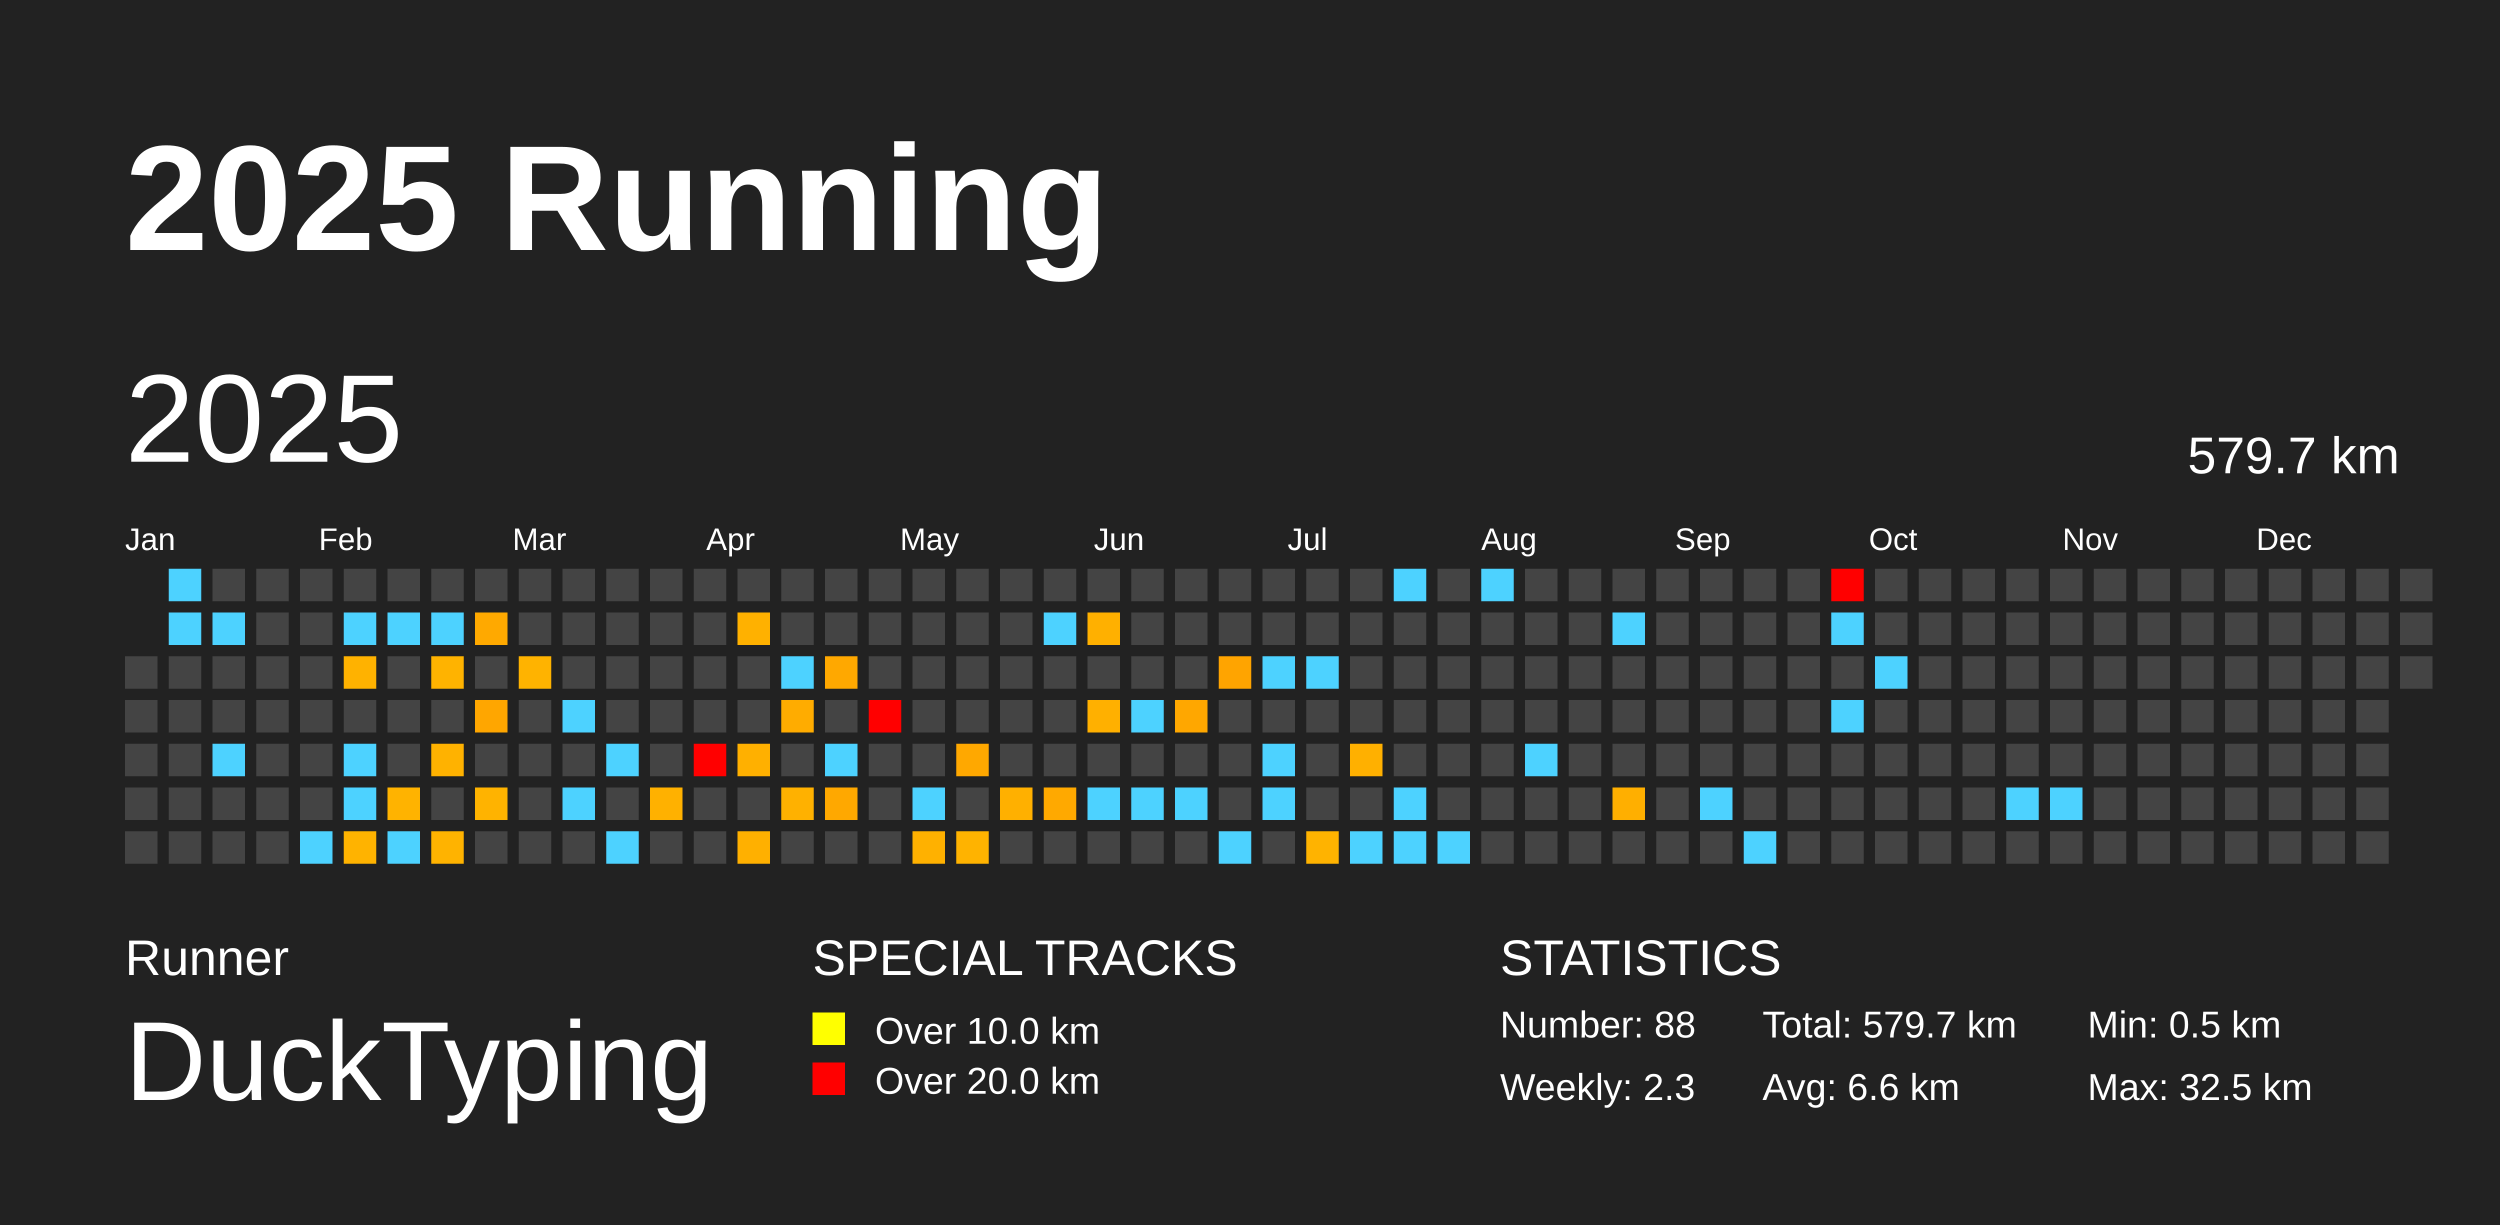
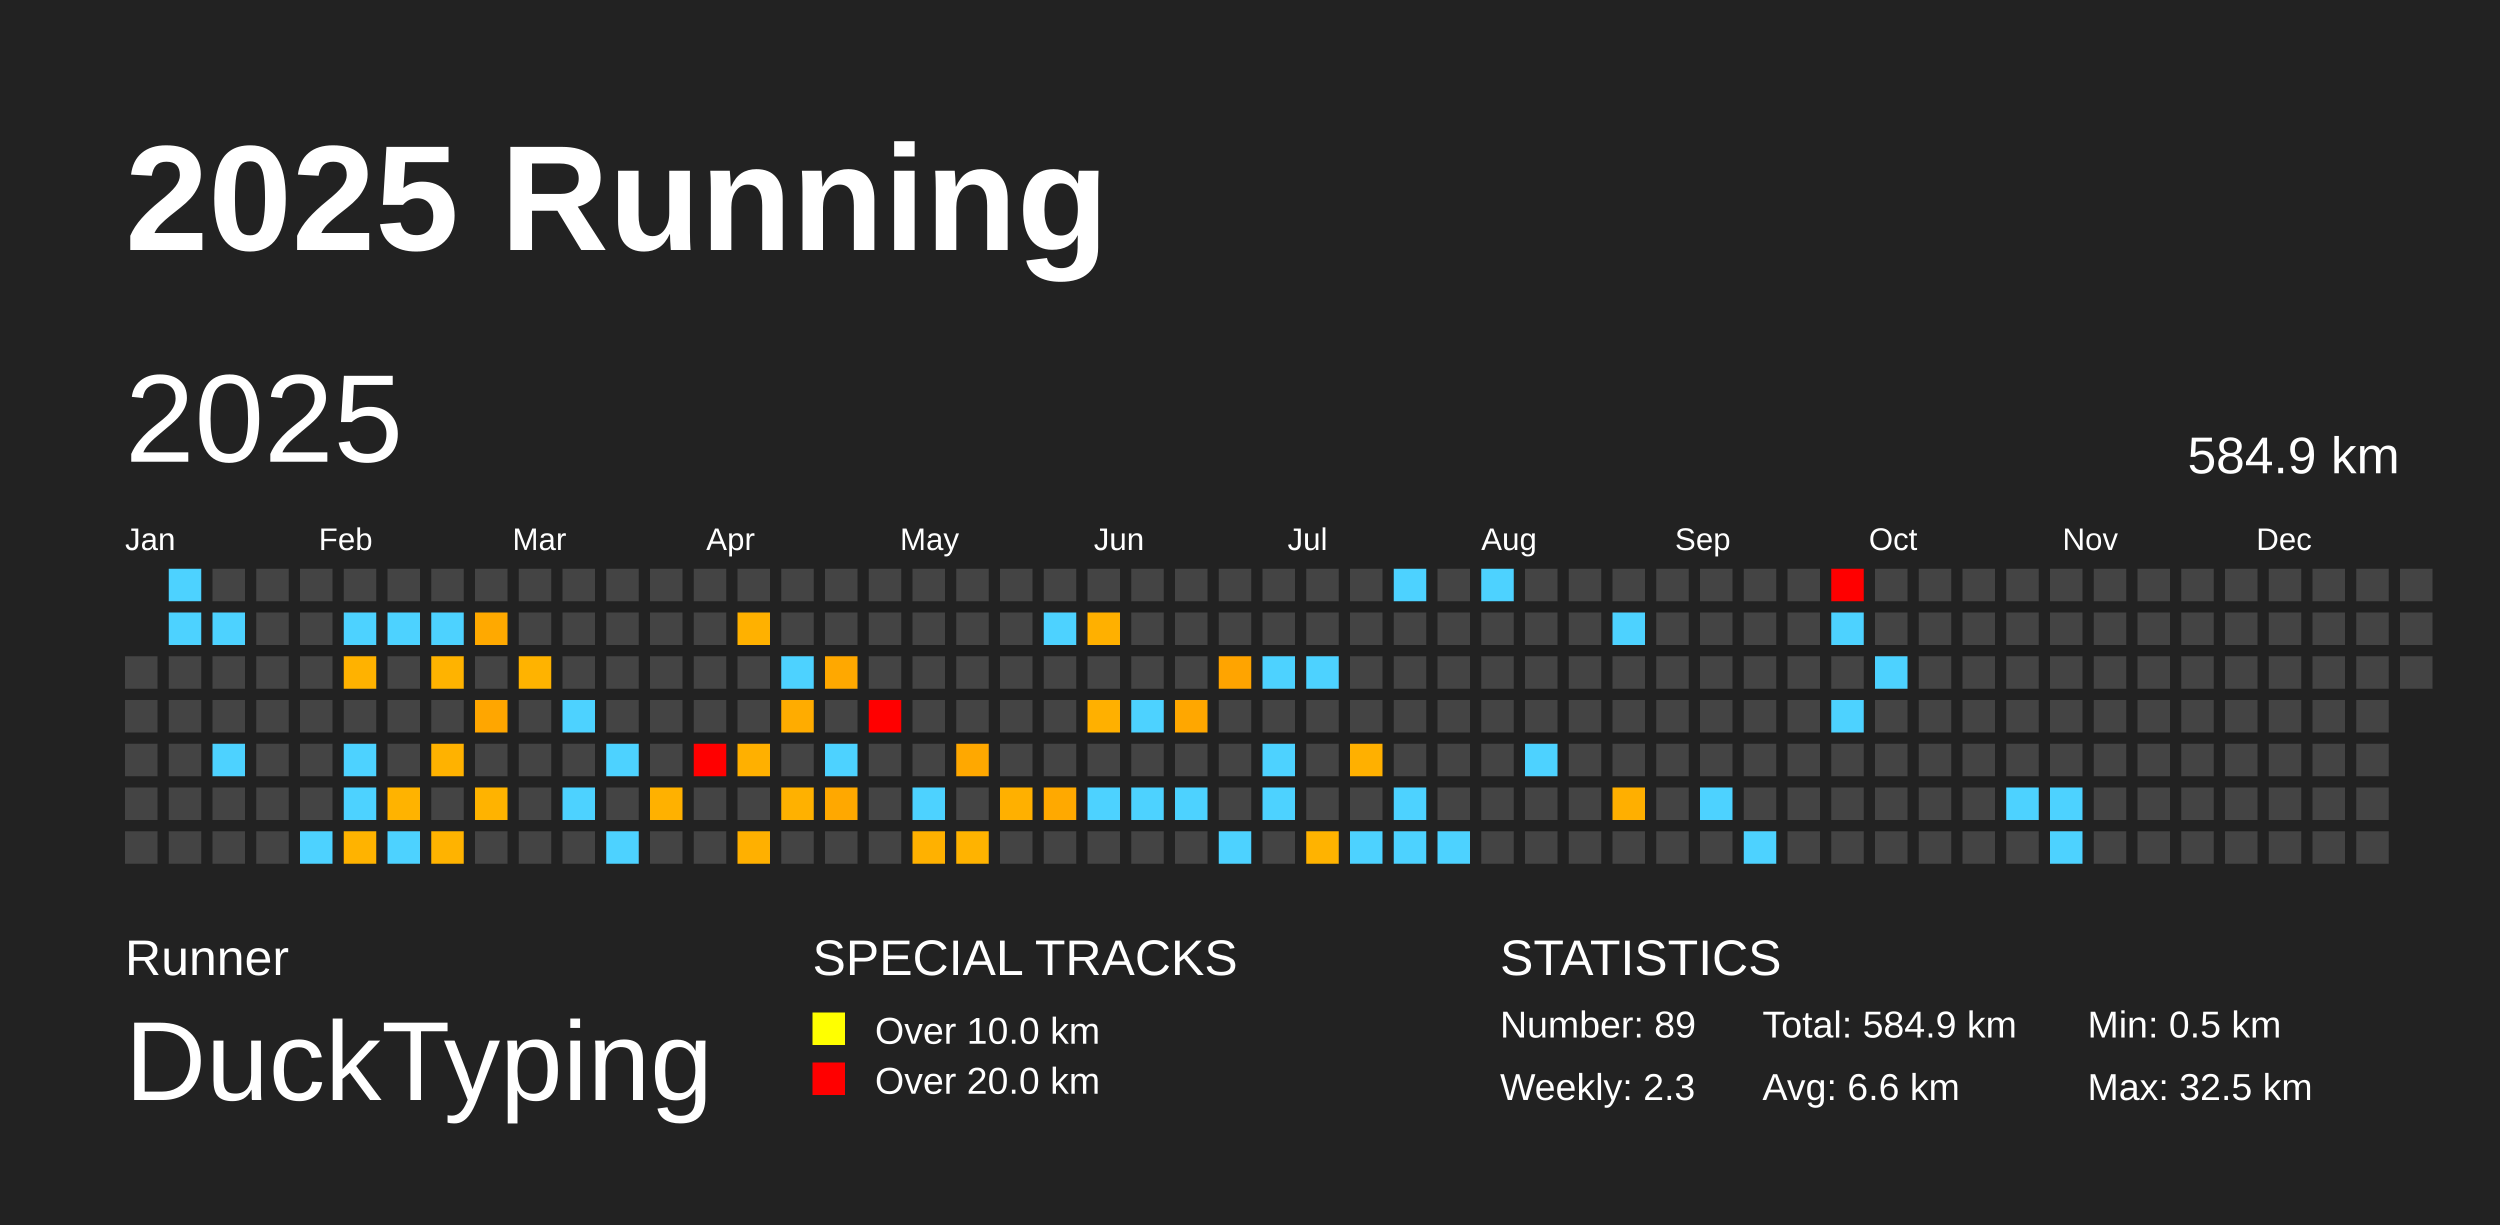
<svg xmlns="http://www.w3.org/2000/svg" baseProfile="full" height="98mm" version="1.1" viewBox="0,0,200,98" width="200mm">
  <defs />
  <rect fill="#222222" height="98" width="200" x="0" y="0" />
  <text fill="#FFFFFF" style="font-size:12px; font-family:Arial; font-weight:bold;" x="10" y="20">2025 Running</text>
  <text fill="#FFFFFF" style="font-size:4px; font-family:Arial" x="10" y="78">Runner</text>
  <text fill="#FFFFFF" style="font-size:9px; font-family:Arial" x="10" y="88">DuckTyping</text>
  <text fill="#FFFFFF" style="font-size:4px; font-family:Arial" x="65" y="78">SPECIAL TRACKS</text>
  <rect fill="yellow" height="2.6" width="2.6" x="65" y="81" />
  <text fill="#FFFFFF" style="font-size:3px; font-family:Arial" x="70" y="83.5">Over 10.0 km</text>
  <rect fill="red" height="2.6" width="2.6" x="65" y="85" />
  <text fill="#FFFFFF" style="font-size:3px; font-family:Arial" x="70" y="87.5">Over 20.0 km</text>
  <text fill="#FFFFFF" style="font-size:4px; font-family:Arial" x="120" y="78">STATISTICS</text>
-   <text fill="#FFFFFF" style="font-size:3px; font-family:Arial" x="120" y="83">Number: 88</text>
+   <text fill="#FFFFFF" style="font-size:3px; font-family:Arial" x="120" y="83">Number: 89</text>
  <text fill="#FFFFFF" style="font-size:3px; font-family:Arial" x="120" y="88">Weekly: 2.3</text>
-   <text fill="#FFFFFF" style="font-size:3px; font-family:Arial" x="141" y="83">Total: 579.7 km</text>
+   <text fill="#FFFFFF" style="font-size:3px; font-family:Arial" x="141" y="83">Total: 584.9 km</text>
  <text fill="#FFFFFF" style="font-size:3px; font-family:Arial" x="141" y="88">Avg: 6.6 km</text>
  <text fill="#FFFFFF" style="font-size:3px; font-family:Arial" x="167" y="83">Min: 0.5 km</text>
  <text fill="#FFFFFF" style="font-size:3px; font-family:Arial" x="167" y="88">Max: 32.5 km</text>
  <text dominant-baseline="hanging" fill="#FFFFFF" style="font-size:10.0px; font-family:Arial;" x="10" y="30">2025</text>
-   <text dominant-baseline="hanging" fill="#FFFFFF" style="font-size:4.125px; font-family:Arial;" x="175" y="35">579.7 km</text>
+   <text dominant-baseline="hanging" fill="#FFFFFF" style="font-size:4.125px; font-family:Arial;" x="175" y="35">584.9 km</text>
  <text fill="#FFFFFF" style="font-size:2.5px; font-family:Arial" x="10.0" y="44">Jan</text>
  <text fill="#FFFFFF" style="font-size:2.5px; font-family:Arial" x="25.5" y="44">Feb</text>
  <text fill="#FFFFFF" style="font-size:2.5px; font-family:Arial" x="41.0" y="44">Mar</text>
  <text fill="#FFFFFF" style="font-size:2.5px; font-family:Arial" x="56.5" y="44">Apr</text>
  <text fill="#FFFFFF" style="font-size:2.5px; font-family:Arial" x="72.0" y="44">May</text>
  <text fill="#FFFFFF" style="font-size:2.5px; font-family:Arial" x="87.5" y="44">Jun</text>
  <text fill="#FFFFFF" style="font-size:2.5px; font-family:Arial" x="103.0" y="44">Jul</text>
  <text fill="#FFFFFF" style="font-size:2.5px; font-family:Arial" x="118.5" y="44">Aug</text>
  <text fill="#FFFFFF" style="font-size:2.5px; font-family:Arial" x="134.0" y="44">Sep</text>
  <text fill="#FFFFFF" style="font-size:2.5px; font-family:Arial" x="149.5" y="44">Oct</text>
  <text fill="#FFFFFF" style="font-size:2.5px; font-family:Arial" x="165.0" y="44">Nov</text>
  <text fill="#FFFFFF" style="font-size:2.5px; font-family:Arial" x="180.5" y="44">Dec</text>
  <rect fill="#444444" height="2.6" width="2.6" x="10.0" y="52.5" />
  <rect fill="#444444" height="2.6" width="2.6" x="10.0" y="56.0" />
  <rect fill="#444444" height="2.6" width="2.6" x="10.0" y="59.5" />
  <rect fill="#444444" height="2.6" width="2.6" x="10.0" y="63.0" />
  <rect fill="#444444" height="2.6" width="2.6" x="10.0" y="66.5" />
  <rect fill="#4dd2ff" height="2.6" width="2.6" x="13.5" y="45.5" />
  <rect fill="#4dd2ff" height="2.6" width="2.6" x="13.5" y="49.0" />
  <rect fill="#444444" height="2.6" width="2.6" x="13.5" y="52.5" />
  <rect fill="#444444" height="2.6" width="2.6" x="13.5" y="56.0" />
  <rect fill="#444444" height="2.6" width="2.6" x="13.5" y="59.5" />
  <rect fill="#444444" height="2.6" width="2.6" x="13.5" y="63.0" />
  <rect fill="#444444" height="2.6" width="2.6" x="13.5" y="66.5" />
  <rect fill="#444444" height="2.6" width="2.6" x="17.0" y="45.5" />
  <rect fill="#4dd2ff" height="2.6" width="2.6" x="17.0" y="49.0" />
  <rect fill="#444444" height="2.6" width="2.6" x="17.0" y="52.5" />
  <rect fill="#444444" height="2.6" width="2.6" x="17.0" y="56.0" />
  <rect fill="#4dd2ff" height="2.6" width="2.6" x="17.0" y="59.5" />
  <rect fill="#444444" height="2.6" width="2.6" x="17.0" y="63.0" />
  <rect fill="#444444" height="2.6" width="2.6" x="17.0" y="66.5" />
  <rect fill="#444444" height="2.6" width="2.6" x="20.5" y="45.5" />
  <rect fill="#444444" height="2.6" width="2.6" x="20.5" y="49.0" />
  <rect fill="#444444" height="2.6" width="2.6" x="20.5" y="52.5" />
  <rect fill="#444444" height="2.6" width="2.6" x="20.5" y="56.0" />
  <rect fill="#444444" height="2.6" width="2.6" x="20.5" y="59.5" />
  <rect fill="#444444" height="2.6" width="2.6" x="20.5" y="63.0" />
  <rect fill="#444444" height="2.6" width="2.6" x="20.5" y="66.5" />
  <rect fill="#444444" height="2.6" width="2.6" x="24.0" y="45.5" />
  <rect fill="#444444" height="2.6" width="2.6" x="24.0" y="49.0" />
  <rect fill="#444444" height="2.6" width="2.6" x="24.0" y="52.5" />
  <rect fill="#444444" height="2.6" width="2.6" x="24.0" y="56.0" />
  <rect fill="#444444" height="2.6" width="2.6" x="24.0" y="59.5" />
  <rect fill="#444444" height="2.6" width="2.6" x="24.0" y="63.0" />
  <rect fill="#4dd2ff" height="2.6" width="2.6" x="24.0" y="66.5" />
  <rect fill="#444444" height="2.6" width="2.6" x="27.5" y="45.5" />
  <rect fill="#4dd2ff" height="2.6" width="2.6" x="27.5" y="49.0" />
  <rect fill="#ffb200" height="2.6" width="2.6" x="27.5" y="52.5" />
  <rect fill="#444444" height="2.6" width="2.6" x="27.5" y="56.0" />
  <rect fill="#4dd2ff" height="2.6" width="2.6" x="27.5" y="59.5" />
  <rect fill="#4dd2ff" height="2.6" width="2.6" x="27.5" y="63.0" />
  <rect fill="#ffb300" height="2.6" width="2.6" x="27.5" y="66.5" />
  <rect fill="#444444" height="2.6" width="2.6" x="31.0" y="45.5" />
  <rect fill="#4dd2ff" height="2.6" width="2.6" x="31.0" y="49.0" />
  <rect fill="#444444" height="2.6" width="2.6" x="31.0" y="52.5" />
  <rect fill="#444444" height="2.6" width="2.6" x="31.0" y="56.0" />
  <rect fill="#444444" height="2.6" width="2.6" x="31.0" y="59.5" />
  <rect fill="#ffb300" height="2.6" width="2.6" x="31.0" y="63.0" />
  <rect fill="#4dd2ff" height="2.6" width="2.6" x="31.0" y="66.5" />
  <rect fill="#444444" height="2.6" width="2.6" x="34.5" y="45.5" />
  <rect fill="#4dd2ff" height="2.6" width="2.6" x="34.5" y="49.0" />
  <rect fill="#ffb300" height="2.6" width="2.6" x="34.5" y="52.5" />
  <rect fill="#444444" height="2.6" width="2.6" x="34.5" y="56.0" />
  <rect fill="#ffb200" height="2.6" width="2.6" x="34.5" y="59.5" />
  <rect fill="#444444" height="2.6" width="2.6" x="34.5" y="63.0" />
  <rect fill="#ffb300" height="2.6" width="2.6" x="34.5" y="66.5" />
  <rect fill="#444444" height="2.6" width="2.6" x="38.0" y="45.5" />
  <rect fill="#ffa900" height="2.6" width="2.6" x="38.0" y="49.0" />
  <rect fill="#444444" height="2.6" width="2.6" x="38.0" y="52.5" />
  <rect fill="#ffa600" height="2.6" width="2.6" x="38.0" y="56.0" />
  <rect fill="#444444" height="2.6" width="2.6" x="38.0" y="59.5" />
  <rect fill="#ffb300" height="2.6" width="2.6" x="38.0" y="63.0" />
  <rect fill="#444444" height="2.6" width="2.6" x="38.0" y="66.5" />
  <rect fill="#444444" height="2.6" width="2.6" x="41.5" y="45.5" />
  <rect fill="#444444" height="2.6" width="2.6" x="41.5" y="49.0" />
  <rect fill="#ffb300" height="2.6" width="2.6" x="41.5" y="52.5" />
  <rect fill="#444444" height="2.6" width="2.6" x="41.5" y="56.0" />
  <rect fill="#444444" height="2.6" width="2.6" x="41.5" y="59.5" />
  <rect fill="#444444" height="2.6" width="2.6" x="41.5" y="63.0" />
  <rect fill="#444444" height="2.6" width="2.6" x="41.5" y="66.5" />
  <rect fill="#444444" height="2.6" width="2.6" x="45.0" y="45.5" />
  <rect fill="#444444" height="2.6" width="2.6" x="45.0" y="49.0" />
  <rect fill="#444444" height="2.6" width="2.6" x="45.0" y="52.5" />
  <rect fill="#4dd2ff" height="2.6" width="2.6" x="45.0" y="56.0" />
  <rect fill="#444444" height="2.6" width="2.6" x="45.0" y="59.5" />
  <rect fill="#4dd2ff" height="2.6" width="2.6" x="45.0" y="63.0" />
  <rect fill="#444444" height="2.6" width="2.6" x="45.0" y="66.5" />
  <rect fill="#444444" height="2.6" width="2.6" x="48.5" y="45.5" />
  <rect fill="#444444" height="2.6" width="2.6" x="48.5" y="49.0" />
  <rect fill="#444444" height="2.6" width="2.6" x="48.5" y="52.5" />
  <rect fill="#444444" height="2.6" width="2.6" x="48.5" y="56.0" />
  <rect fill="#4dd2ff" height="2.6" width="2.6" x="48.5" y="59.5" />
  <rect fill="#444444" height="2.6" width="2.6" x="48.5" y="63.0" />
  <rect fill="#4dd2ff" height="2.6" width="2.6" x="48.5" y="66.5" />
  <rect fill="#444444" height="2.6" width="2.6" x="52.0" y="45.5" />
  <rect fill="#444444" height="2.6" width="2.6" x="52.0" y="49.0" />
  <rect fill="#444444" height="2.6" width="2.6" x="52.0" y="52.5" />
  <rect fill="#444444" height="2.6" width="2.6" x="52.0" y="56.0" />
  <rect fill="#444444" height="2.6" width="2.6" x="52.0" y="59.5" />
  <rect fill="#ffb100" height="2.6" width="2.6" x="52.0" y="63.0" />
  <rect fill="#444444" height="2.6" width="2.6" x="52.0" y="66.5" />
  <rect fill="#444444" height="2.6" width="2.6" x="55.5" y="45.5" />
  <rect fill="#444444" height="2.6" width="2.6" x="55.5" y="49.0" />
  <rect fill="#444444" height="2.6" width="2.6" x="55.5" y="52.5" />
  <rect fill="#444444" height="2.6" width="2.6" x="55.5" y="56.0" />
  <rect fill="red" height="2.6" width="2.6" x="55.5" y="59.5" />
  <rect fill="#444444" height="2.6" width="2.6" x="55.5" y="63.0" />
  <rect fill="#444444" height="2.6" width="2.6" x="55.5" y="66.5" />
  <rect fill="#444444" height="2.6" width="2.6" x="59.0" y="45.5" />
  <rect fill="#ffb100" height="2.6" width="2.6" x="59.0" y="49.0" />
  <rect fill="#444444" height="2.6" width="2.6" x="59.0" y="52.5" />
  <rect fill="#444444" height="2.6" width="2.6" x="59.0" y="56.0" />
  <rect fill="#ffb000" height="2.6" width="2.6" x="59.0" y="59.5" />
  <rect fill="#444444" height="2.6" width="2.6" x="59.0" y="63.0" />
  <rect fill="#ffb000" height="2.6" width="2.6" x="59.0" y="66.5" />
  <rect fill="#444444" height="2.6" width="2.6" x="62.5" y="45.5" />
  <rect fill="#444444" height="2.6" width="2.6" x="62.5" y="49.0" />
  <rect fill="#4dd2ff" height="2.6" width="2.6" x="62.5" y="52.5" />
  <rect fill="#ffac00" height="2.6" width="2.6" x="62.5" y="56.0" />
  <rect fill="#444444" height="2.6" width="2.6" x="62.5" y="59.5" />
  <rect fill="#ffb100" height="2.6" width="2.6" x="62.5" y="63.0" />
  <rect fill="#444444" height="2.6" width="2.6" x="62.5" y="66.5" />
  <rect fill="#444444" height="2.6" width="2.6" x="66.0" y="45.5" />
  <rect fill="#444444" height="2.6" width="2.6" x="66.0" y="49.0" />
  <rect fill="#ffa800" height="2.6" width="2.6" x="66.0" y="52.5" />
  <rect fill="#444444" height="2.6" width="2.6" x="66.0" y="56.0" />
  <rect fill="#4dd2ff" height="2.6" width="2.6" x="66.0" y="59.5" />
  <rect fill="#ffa800" height="2.6" width="2.6" x="66.0" y="63.0" />
  <rect fill="#444444" height="2.6" width="2.6" x="66.0" y="66.5" />
  <rect fill="#444444" height="2.6" width="2.6" x="69.5" y="45.5" />
  <rect fill="#444444" height="2.6" width="2.6" x="69.5" y="49.0" />
  <rect fill="#444444" height="2.6" width="2.6" x="69.5" y="52.5" />
  <rect fill="red" height="2.6" width="2.6" x="69.5" y="56.0" />
  <rect fill="#444444" height="2.6" width="2.6" x="69.5" y="59.5" />
  <rect fill="#444444" height="2.6" width="2.6" x="69.5" y="63.0" />
  <rect fill="#444444" height="2.6" width="2.6" x="69.5" y="66.5" />
  <rect fill="#444444" height="2.6" width="2.6" x="73.0" y="45.5" />
  <rect fill="#444444" height="2.6" width="2.6" x="73.0" y="49.0" />
  <rect fill="#444444" height="2.6" width="2.6" x="73.0" y="52.5" />
  <rect fill="#444444" height="2.6" width="2.6" x="73.0" y="56.0" />
  <rect fill="#444444" height="2.6" width="2.6" x="73.0" y="59.5" />
  <rect fill="#4dd2ff" height="2.6" width="2.6" x="73.0" y="63.0" />
  <rect fill="#ffb100" height="2.6" width="2.6" x="73.0" y="66.5" />
  <rect fill="#444444" height="2.6" width="2.6" x="76.5" y="45.5" />
  <rect fill="#444444" height="2.6" width="2.6" x="76.5" y="49.0" />
  <rect fill="#444444" height="2.6" width="2.6" x="76.5" y="52.5" />
  <rect fill="#444444" height="2.6" width="2.6" x="76.5" y="56.0" />
  <rect fill="#ffa800" height="2.6" width="2.6" x="76.5" y="59.5" />
  <rect fill="#444444" height="2.6" width="2.6" x="76.5" y="63.0" />
  <rect fill="#ffb300" height="2.6" width="2.6" x="76.5" y="66.5" />
  <rect fill="#444444" height="2.6" width="2.6" x="80.0" y="45.5" />
  <rect fill="#444444" height="2.6" width="2.6" x="80.0" y="49.0" />
  <rect fill="#444444" height="2.6" width="2.6" x="80.0" y="52.5" />
  <rect fill="#444444" height="2.6" width="2.6" x="80.0" y="56.0" />
  <rect fill="#444444" height="2.6" width="2.6" x="80.0" y="59.5" />
  <rect fill="#ffb000" height="2.6" width="2.6" x="80.0" y="63.0" />
  <rect fill="#444444" height="2.6" width="2.6" x="80.0" y="66.5" />
  <rect fill="#444444" height="2.6" width="2.6" x="83.5" y="45.5" />
  <rect fill="#4dd2ff" height="2.6" width="2.6" x="83.5" y="49.0" />
  <rect fill="#444444" height="2.6" width="2.6" x="83.5" y="52.5" />
  <rect fill="#444444" height="2.6" width="2.6" x="83.5" y="56.0" />
  <rect fill="#444444" height="2.6" width="2.6" x="83.5" y="59.5" />
  <rect fill="#ffa900" height="2.6" width="2.6" x="83.5" y="63.0" />
  <rect fill="#444444" height="2.6" width="2.6" x="83.5" y="66.5" />
  <rect fill="#444444" height="2.6" width="2.6" x="87.0" y="45.5" />
  <rect fill="#ffb000" height="2.6" width="2.6" x="87.0" y="49.0" />
  <rect fill="#444444" height="2.6" width="2.6" x="87.0" y="52.5" />
  <rect fill="#ffb000" height="2.6" width="2.6" x="87.0" y="56.0" />
  <rect fill="#444444" height="2.6" width="2.6" x="87.0" y="59.5" />
  <rect fill="#4dd2ff" height="2.6" width="2.6" x="87.0" y="63.0" />
  <rect fill="#444444" height="2.6" width="2.6" x="87.0" y="66.5" />
  <rect fill="#444444" height="2.6" width="2.6" x="90.5" y="45.5" />
  <rect fill="#444444" height="2.6" width="2.6" x="90.5" y="49.0" />
  <rect fill="#444444" height="2.6" width="2.6" x="90.5" y="52.5" />
  <rect fill="#4dd2ff" height="2.6" width="2.6" x="90.5" y="56.0" />
  <rect fill="#444444" height="2.6" width="2.6" x="90.5" y="59.5" />
  <rect fill="#4dd2ff" height="2.6" width="2.6" x="90.5" y="63.0" />
  <rect fill="#444444" height="2.6" width="2.6" x="90.5" y="66.5" />
  <rect fill="#444444" height="2.6" width="2.6" x="94.0" y="45.5" />
  <rect fill="#444444" height="2.6" width="2.6" x="94.0" y="49.0" />
  <rect fill="#444444" height="2.6" width="2.6" x="94.0" y="52.5" />
  <rect fill="#ffa700" height="2.6" width="2.6" x="94.0" y="56.0" />
  <rect fill="#444444" height="2.6" width="2.6" x="94.0" y="59.5" />
  <rect fill="#4dd2ff" height="2.6" width="2.6" x="94.0" y="63.0" />
  <rect fill="#444444" height="2.6" width="2.6" x="94.0" y="66.5" />
  <rect fill="#444444" height="2.6" width="2.6" x="97.5" y="45.5" />
  <rect fill="#444444" height="2.6" width="2.6" x="97.5" y="49.0" />
  <rect fill="#ffa400" height="2.6" width="2.6" x="97.5" y="52.5" />
  <rect fill="#444444" height="2.6" width="2.6" x="97.5" y="56.0" />
  <rect fill="#444444" height="2.6" width="2.6" x="97.5" y="59.5" />
  <rect fill="#444444" height="2.6" width="2.6" x="97.5" y="63.0" />
  <rect fill="#4dd2ff" height="2.6" width="2.6" x="97.5" y="66.5" />
  <rect fill="#444444" height="2.6" width="2.6" x="101.0" y="45.5" />
  <rect fill="#444444" height="2.6" width="2.6" x="101.0" y="49.0" />
  <rect fill="#4dd2ff" height="2.6" width="2.6" x="101.0" y="52.5" />
  <rect fill="#444444" height="2.6" width="2.6" x="101.0" y="56.0" />
  <rect fill="#4dd2ff" height="2.6" width="2.6" x="101.0" y="59.5" />
  <rect fill="#4dd2ff" height="2.6" width="2.6" x="101.0" y="63.0" />
  <rect fill="#444444" height="2.6" width="2.6" x="101.0" y="66.5" />
  <rect fill="#444444" height="2.6" width="2.6" x="104.5" y="45.5" />
  <rect fill="#444444" height="2.6" width="2.6" x="104.5" y="49.0" />
  <rect fill="#4dd2ff" height="2.6" width="2.6" x="104.5" y="52.5" />
  <rect fill="#444444" height="2.6" width="2.6" x="104.5" y="56.0" />
  <rect fill="#444444" height="2.6" width="2.6" x="104.5" y="59.5" />
  <rect fill="#444444" height="2.6" width="2.6" x="104.5" y="63.0" />
  <rect fill="#ffb300" height="2.6" width="2.6" x="104.5" y="66.5" />
  <rect fill="#444444" height="2.6" width="2.6" x="108.0" y="45.5" />
  <rect fill="#444444" height="2.6" width="2.6" x="108.0" y="49.0" />
  <rect fill="#444444" height="2.6" width="2.6" x="108.0" y="52.5" />
  <rect fill="#444444" height="2.6" width="2.6" x="108.0" y="56.0" />
  <rect fill="#ffb000" height="2.6" width="2.6" x="108.0" y="59.5" />
  <rect fill="#444444" height="2.6" width="2.6" x="108.0" y="63.0" />
  <rect fill="#4dd2ff" height="2.6" width="2.6" x="108.0" y="66.5" />
  <rect fill="#4dd2ff" height="2.6" width="2.6" x="111.5" y="45.5" />
  <rect fill="#444444" height="2.6" width="2.6" x="111.5" y="49.0" />
  <rect fill="#444444" height="2.6" width="2.6" x="111.5" y="52.5" />
  <rect fill="#444444" height="2.6" width="2.6" x="111.5" y="56.0" />
  <rect fill="#444444" height="2.6" width="2.6" x="111.5" y="59.5" />
  <rect fill="#4dd2ff" height="2.6" width="2.6" x="111.5" y="63.0" />
  <rect fill="#4dd2ff" height="2.6" width="2.6" x="111.5" y="66.5" />
  <rect fill="#444444" height="2.6" width="2.6" x="115.0" y="45.5" />
  <rect fill="#444444" height="2.6" width="2.6" x="115.0" y="49.0" />
  <rect fill="#444444" height="2.6" width="2.6" x="115.0" y="52.5" />
  <rect fill="#444444" height="2.6" width="2.6" x="115.0" y="56.0" />
  <rect fill="#444444" height="2.6" width="2.6" x="115.0" y="59.5" />
  <rect fill="#444444" height="2.6" width="2.6" x="115.0" y="63.0" />
  <rect fill="#4dd2ff" height="2.6" width="2.6" x="115.0" y="66.5" />
  <rect fill="#4dd2ff" height="2.6" width="2.6" x="118.5" y="45.5" />
  <rect fill="#444444" height="2.6" width="2.6" x="118.5" y="49.0" />
  <rect fill="#444444" height="2.6" width="2.6" x="118.5" y="52.5" />
  <rect fill="#444444" height="2.6" width="2.6" x="118.5" y="56.0" />
  <rect fill="#444444" height="2.6" width="2.6" x="118.5" y="59.5" />
  <rect fill="#444444" height="2.6" width="2.6" x="118.5" y="63.0" />
  <rect fill="#444444" height="2.6" width="2.6" x="118.5" y="66.5" />
  <rect fill="#444444" height="2.6" width="2.6" x="122.0" y="45.5" />
  <rect fill="#444444" height="2.6" width="2.6" x="122.0" y="49.0" />
  <rect fill="#444444" height="2.6" width="2.6" x="122.0" y="52.5" />
  <rect fill="#444444" height="2.6" width="2.6" x="122.0" y="56.0" />
  <rect fill="#4dd2ff" height="2.6" width="2.6" x="122.0" y="59.5" />
  <rect fill="#444444" height="2.6" width="2.6" x="122.0" y="63.0" />
  <rect fill="#444444" height="2.6" width="2.6" x="122.0" y="66.5" />
  <rect fill="#444444" height="2.6" width="2.6" x="125.5" y="45.5" />
  <rect fill="#444444" height="2.6" width="2.6" x="125.5" y="49.0" />
  <rect fill="#444444" height="2.6" width="2.6" x="125.5" y="52.5" />
  <rect fill="#444444" height="2.6" width="2.6" x="125.5" y="56.0" />
  <rect fill="#444444" height="2.6" width="2.6" x="125.5" y="59.5" />
  <rect fill="#444444" height="2.6" width="2.6" x="125.5" y="63.0" />
  <rect fill="#444444" height="2.6" width="2.6" x="125.5" y="66.5" />
  <rect fill="#444444" height="2.6" width="2.6" x="129.0" y="45.5" />
  <rect fill="#4dd2ff" height="2.6" width="2.6" x="129.0" y="49.0" />
  <rect fill="#444444" height="2.6" width="2.6" x="129.0" y="52.5" />
  <rect fill="#444444" height="2.6" width="2.6" x="129.0" y="56.0" />
  <rect fill="#444444" height="2.6" width="2.6" x="129.0" y="59.5" />
  <rect fill="#ffaf00" height="2.6" width="2.6" x="129.0" y="63.0" />
  <rect fill="#444444" height="2.6" width="2.6" x="129.0" y="66.5" />
  <rect fill="#444444" height="2.6" width="2.6" x="132.5" y="45.5" />
  <rect fill="#444444" height="2.6" width="2.6" x="132.5" y="49.0" />
  <rect fill="#444444" height="2.6" width="2.6" x="132.5" y="52.5" />
  <rect fill="#444444" height="2.6" width="2.6" x="132.5" y="56.0" />
  <rect fill="#444444" height="2.6" width="2.6" x="132.5" y="59.5" />
  <rect fill="#444444" height="2.6" width="2.6" x="132.5" y="63.0" />
  <rect fill="#444444" height="2.6" width="2.6" x="132.5" y="66.5" />
  <rect fill="#444444" height="2.6" width="2.6" x="136.0" y="45.5" />
  <rect fill="#444444" height="2.6" width="2.6" x="136.0" y="49.0" />
  <rect fill="#444444" height="2.6" width="2.6" x="136.0" y="52.5" />
  <rect fill="#444444" height="2.6" width="2.6" x="136.0" y="56.0" />
  <rect fill="#444444" height="2.6" width="2.6" x="136.0" y="59.5" />
  <rect fill="#4dd2ff" height="2.6" width="2.6" x="136.0" y="63.0" />
  <rect fill="#444444" height="2.6" width="2.6" x="136.0" y="66.5" />
  <rect fill="#444444" height="2.6" width="2.6" x="139.5" y="45.5" />
  <rect fill="#444444" height="2.6" width="2.6" x="139.5" y="49.0" />
  <rect fill="#444444" height="2.6" width="2.6" x="139.5" y="52.5" />
  <rect fill="#444444" height="2.6" width="2.6" x="139.5" y="56.0" />
  <rect fill="#444444" height="2.6" width="2.6" x="139.5" y="59.5" />
  <rect fill="#444444" height="2.6" width="2.6" x="139.5" y="63.0" />
  <rect fill="#4dd2ff" height="2.6" width="2.6" x="139.5" y="66.5" />
  <rect fill="#444444" height="2.6" width="2.6" x="143.0" y="45.5" />
  <rect fill="#444444" height="2.6" width="2.6" x="143.0" y="49.0" />
  <rect fill="#444444" height="2.6" width="2.6" x="143.0" y="52.5" />
  <rect fill="#444444" height="2.6" width="2.6" x="143.0" y="56.0" />
  <rect fill="#444444" height="2.6" width="2.6" x="143.0" y="59.5" />
  <rect fill="#444444" height="2.6" width="2.6" x="143.0" y="63.0" />
  <rect fill="#444444" height="2.6" width="2.6" x="143.0" y="66.5" />
  <rect fill="red" height="2.6" width="2.6" x="146.5" y="45.5" />
  <rect fill="#4dd2ff" height="2.6" width="2.6" x="146.5" y="49.0" />
  <rect fill="#444444" height="2.6" width="2.6" x="146.5" y="52.5" />
  <rect fill="#4dd2ff" height="2.6" width="2.6" x="146.5" y="56.0" />
  <rect fill="#444444" height="2.6" width="2.6" x="146.5" y="59.5" />
  <rect fill="#444444" height="2.6" width="2.6" x="146.5" y="63.0" />
  <rect fill="#444444" height="2.6" width="2.6" x="146.5" y="66.5" />
  <rect fill="#444444" height="2.6" width="2.6" x="150.0" y="45.5" />
  <rect fill="#444444" height="2.6" width="2.6" x="150.0" y="49.0" />
  <rect fill="#4dd2ff" height="2.6" width="2.6" x="150.0" y="52.5" />
  <rect fill="#444444" height="2.6" width="2.6" x="150.0" y="56.0" />
  <rect fill="#444444" height="2.6" width="2.6" x="150.0" y="59.5" />
  <rect fill="#444444" height="2.6" width="2.6" x="150.0" y="63.0" />
  <rect fill="#444444" height="2.6" width="2.6" x="150.0" y="66.5" />
  <rect fill="#444444" height="2.6" width="2.6" x="153.5" y="45.5" />
  <rect fill="#444444" height="2.6" width="2.6" x="153.5" y="49.0" />
  <rect fill="#444444" height="2.6" width="2.6" x="153.5" y="52.5" />
  <rect fill="#444444" height="2.6" width="2.6" x="153.5" y="56.0" />
  <rect fill="#444444" height="2.6" width="2.6" x="153.5" y="59.5" />
  <rect fill="#444444" height="2.6" width="2.6" x="153.5" y="63.0" />
  <rect fill="#444444" height="2.6" width="2.6" x="153.5" y="66.5" />
  <rect fill="#444444" height="2.6" width="2.6" x="157.0" y="45.5" />
  <rect fill="#444444" height="2.6" width="2.6" x="157.0" y="49.0" />
  <rect fill="#444444" height="2.6" width="2.6" x="157.0" y="52.5" />
  <rect fill="#444444" height="2.6" width="2.6" x="157.0" y="56.0" />
  <rect fill="#444444" height="2.6" width="2.6" x="157.0" y="59.5" />
  <rect fill="#444444" height="2.6" width="2.6" x="157.0" y="63.0" />
  <rect fill="#444444" height="2.6" width="2.6" x="157.0" y="66.5" />
  <rect fill="#444444" height="2.6" width="2.6" x="160.5" y="45.5" />
  <rect fill="#444444" height="2.6" width="2.6" x="160.5" y="49.0" />
  <rect fill="#444444" height="2.6" width="2.6" x="160.5" y="52.5" />
  <rect fill="#444444" height="2.6" width="2.6" x="160.5" y="56.0" />
  <rect fill="#444444" height="2.6" width="2.6" x="160.5" y="59.5" />
  <rect fill="#4dd2ff" height="2.6" width="2.6" x="160.5" y="63.0" />
  <rect fill="#444444" height="2.6" width="2.6" x="160.5" y="66.5" />
  <rect fill="#444444" height="2.6" width="2.6" x="164.0" y="45.5" />
  <rect fill="#444444" height="2.6" width="2.6" x="164.0" y="49.0" />
  <rect fill="#444444" height="2.6" width="2.6" x="164.0" y="52.5" />
  <rect fill="#444444" height="2.6" width="2.6" x="164.0" y="56.0" />
  <rect fill="#444444" height="2.6" width="2.6" x="164.0" y="59.5" />
  <rect fill="#4dd2ff" height="2.6" width="2.6" x="164.0" y="63.0" />
-   <rect fill="#444444" height="2.6" width="2.6" x="164.0" y="66.5" />
+   <rect fill="#4dd2ff" height="2.6" width="2.6" x="164.0" y="66.5" />
  <rect fill="#444444" height="2.6" width="2.6" x="167.5" y="45.5" />
  <rect fill="#444444" height="2.6" width="2.6" x="167.5" y="49.0" />
  <rect fill="#444444" height="2.6" width="2.6" x="167.5" y="52.5" />
  <rect fill="#444444" height="2.6" width="2.6" x="167.5" y="56.0" />
  <rect fill="#444444" height="2.6" width="2.6" x="167.5" y="59.5" />
  <rect fill="#444444" height="2.6" width="2.6" x="167.5" y="63.0" />
  <rect fill="#444444" height="2.6" width="2.6" x="167.5" y="66.5" />
  <rect fill="#444444" height="2.6" width="2.6" x="171.0" y="45.5" />
  <rect fill="#444444" height="2.6" width="2.6" x="171.0" y="49.0" />
  <rect fill="#444444" height="2.6" width="2.6" x="171.0" y="52.5" />
  <rect fill="#444444" height="2.6" width="2.6" x="171.0" y="56.0" />
  <rect fill="#444444" height="2.6" width="2.6" x="171.0" y="59.5" />
  <rect fill="#444444" height="2.6" width="2.6" x="171.0" y="63.0" />
  <rect fill="#444444" height="2.6" width="2.6" x="171.0" y="66.5" />
  <rect fill="#444444" height="2.6" width="2.6" x="174.5" y="45.5" />
  <rect fill="#444444" height="2.6" width="2.6" x="174.5" y="49.0" />
  <rect fill="#444444" height="2.6" width="2.6" x="174.5" y="52.5" />
  <rect fill="#444444" height="2.6" width="2.6" x="174.5" y="56.0" />
  <rect fill="#444444" height="2.6" width="2.6" x="174.5" y="59.5" />
  <rect fill="#444444" height="2.6" width="2.6" x="174.5" y="63.0" />
  <rect fill="#444444" height="2.6" width="2.6" x="174.5" y="66.5" />
  <rect fill="#444444" height="2.6" width="2.6" x="178.0" y="45.5" />
  <rect fill="#444444" height="2.6" width="2.6" x="178.0" y="49.0" />
  <rect fill="#444444" height="2.6" width="2.6" x="178.0" y="52.5" />
  <rect fill="#444444" height="2.6" width="2.6" x="178.0" y="56.0" />
  <rect fill="#444444" height="2.6" width="2.6" x="178.0" y="59.5" />
  <rect fill="#444444" height="2.6" width="2.6" x="178.0" y="63.0" />
  <rect fill="#444444" height="2.6" width="2.6" x="178.0" y="66.5" />
  <rect fill="#444444" height="2.6" width="2.6" x="181.5" y="45.5" />
  <rect fill="#444444" height="2.6" width="2.6" x="181.5" y="49.0" />
  <rect fill="#444444" height="2.6" width="2.6" x="181.5" y="52.5" />
  <rect fill="#444444" height="2.6" width="2.6" x="181.5" y="56.0" />
  <rect fill="#444444" height="2.6" width="2.6" x="181.5" y="59.5" />
  <rect fill="#444444" height="2.6" width="2.6" x="181.5" y="63.0" />
  <rect fill="#444444" height="2.6" width="2.6" x="181.5" y="66.5" />
  <rect fill="#444444" height="2.6" width="2.6" x="185.0" y="45.5" />
  <rect fill="#444444" height="2.6" width="2.6" x="185.0" y="49.0" />
  <rect fill="#444444" height="2.6" width="2.6" x="185.0" y="52.5" />
  <rect fill="#444444" height="2.6" width="2.6" x="185.0" y="56.0" />
  <rect fill="#444444" height="2.6" width="2.6" x="185.0" y="59.5" />
  <rect fill="#444444" height="2.6" width="2.6" x="185.0" y="63.0" />
  <rect fill="#444444" height="2.6" width="2.6" x="185.0" y="66.5" />
  <rect fill="#444444" height="2.6" width="2.6" x="188.5" y="45.5" />
  <rect fill="#444444" height="2.6" width="2.6" x="188.5" y="49.0" />
  <rect fill="#444444" height="2.6" width="2.6" x="188.5" y="52.5" />
  <rect fill="#444444" height="2.6" width="2.6" x="188.5" y="56.0" />
  <rect fill="#444444" height="2.6" width="2.6" x="188.5" y="59.5" />
  <rect fill="#444444" height="2.6" width="2.6" x="188.5" y="63.0" />
  <rect fill="#444444" height="2.6" width="2.6" x="188.5" y="66.5" />
  <rect fill="#444444" height="2.6" width="2.6" x="192.0" y="45.5" />
  <rect fill="#444444" height="2.6" width="2.6" x="192.0" y="49.0" />
  <rect fill="#444444" height="2.6" width="2.6" x="192.0" y="52.5" />
</svg>
